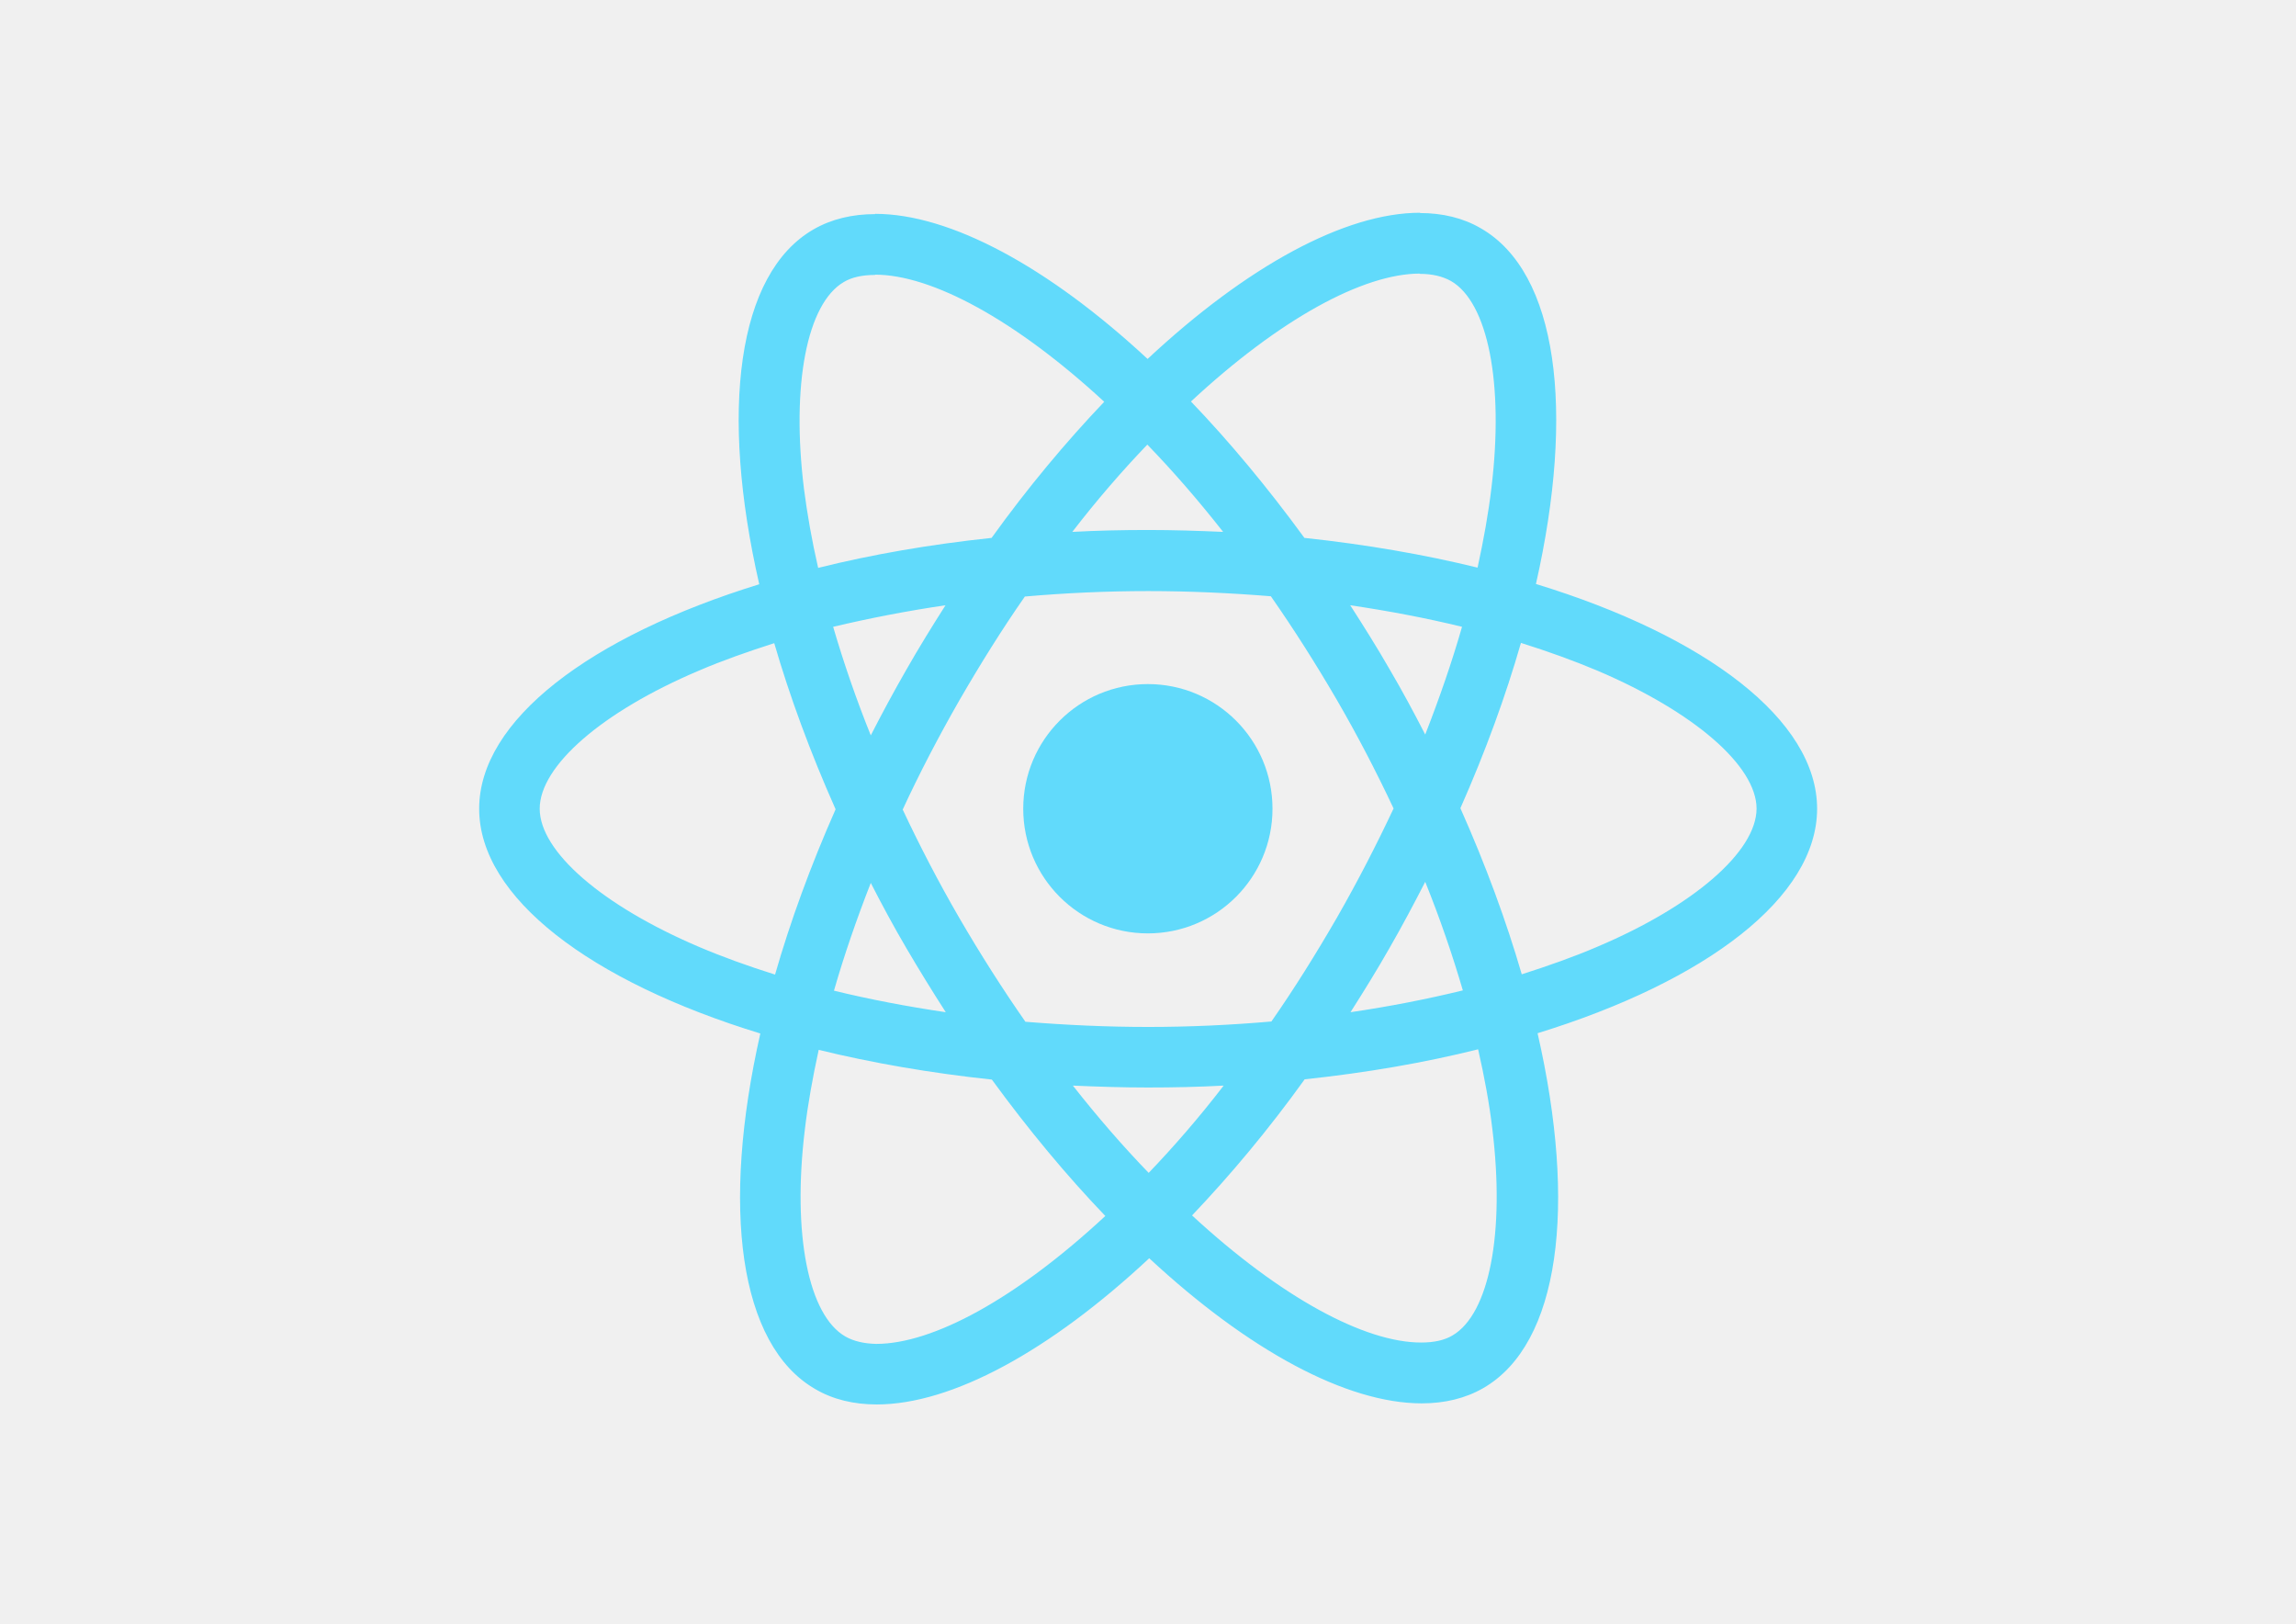
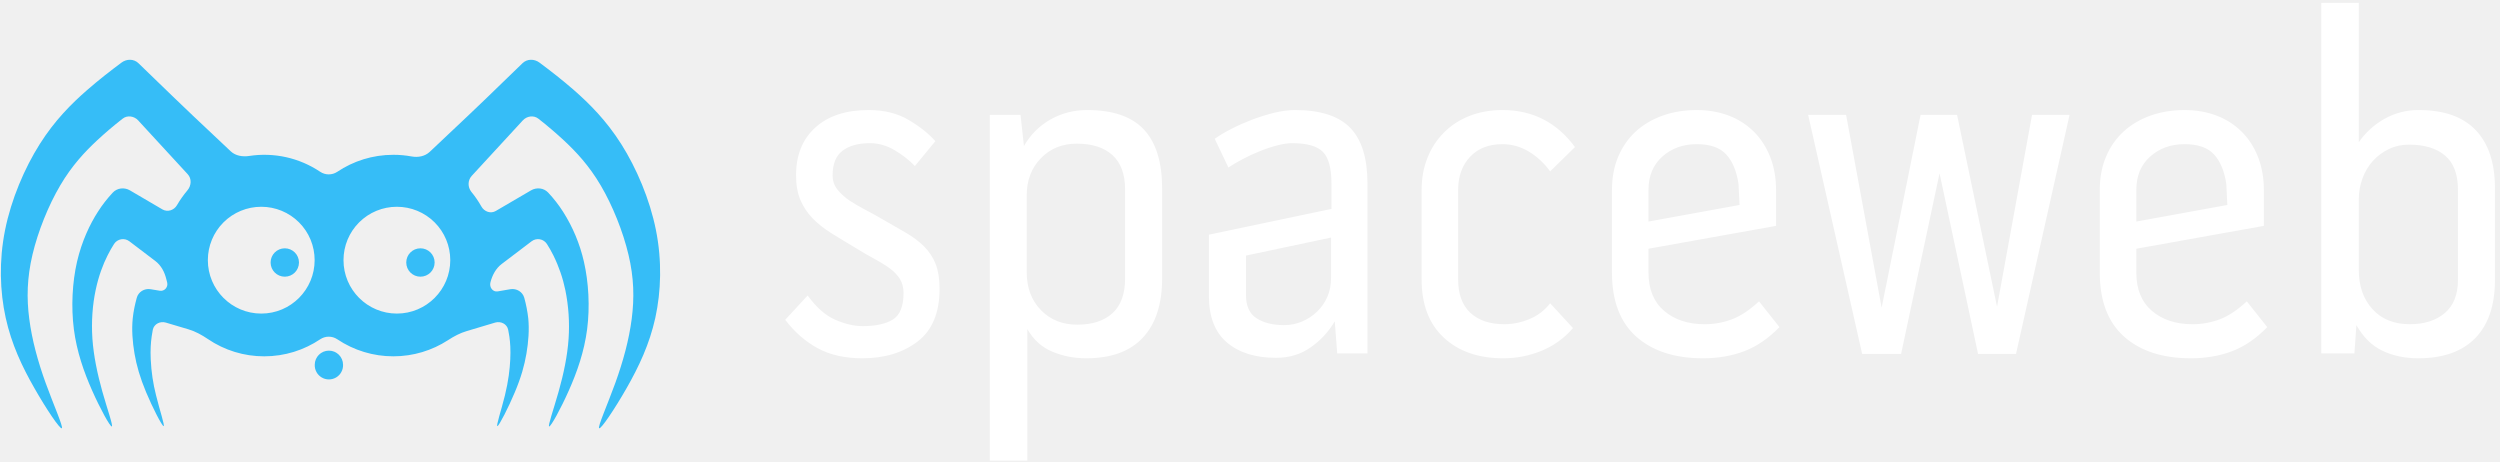
- <svg xmlns="http://www.w3.org/2000/svg" viewBox="0 0 841.9 595.3">
-   <g fill="#61DAFB">
-     <path d="M666.3 296.5c0-32.5-40.7-63.3-103.1-82.4 14.4-63.6 8-114.2-20.2-130.4-6.5-3.8-14.1-5.6-22.4-5.6v22.3c4.6 0 8.3.9 11.4 2.6 13.6 7.8 19.5 37.5 14.9 75.7-1.1 9.4-2.9 19.3-5.1 29.4-19.6-4.8-41-8.5-63.5-10.9-13.5-18.5-27.5-35.3-41.6-50 32.6-30.3 63.2-46.9 84-46.9V78c-27.5 0-63.5 19.6-99.9 53.6-36.4-33.8-72.4-53.2-99.9-53.2v22.3c20.7 0 51.4 16.5 84 46.6-14 14.7-28 31.4-41.3 49.9-22.6 2.4-44 6.1-63.6 11-2.3-10-4-19.7-5.2-29-4.7-38.2 1.1-67.9 14.6-75.8 3-1.8 6.9-2.6 11.5-2.6V78.5c-8.4 0-16 1.8-22.6 5.6-28.1 16.2-34.4 66.7-19.9 130.1-62.2 19.2-102.7 49.9-102.7 82.3 0 32.5 40.7 63.3 103.1 82.4-14.4 63.6-8 114.2 20.2 130.4 6.5 3.8 14.1 5.6 22.5 5.6 27.5 0 63.5-19.6 99.9-53.6 36.4 33.8 72.4 53.2 99.9 53.2 8.4 0 16-1.8 22.6-5.6 28.1-16.2 34.4-66.7 19.9-130.1 62-19.1 102.5-49.9 102.5-82.3zm-130.2-66.7c-3.7 12.9-8.3 26.2-13.5 39.5-4.1-8-8.4-16-13.1-24-4.6-8-9.5-15.8-14.4-23.4 14.2 2.1 27.9 4.7 41 7.9zm-45.8 106.5c-7.8 13.5-15.8 26.3-24.1 38.2-14.9 1.3-30 2-45.2 2-15.1 0-30.2-.7-45-1.9-8.3-11.9-16.4-24.6-24.2-38-7.6-13.1-14.5-26.4-20.8-39.8 6.2-13.4 13.2-26.8 20.7-39.9 7.8-13.5 15.8-26.3 24.1-38.2 14.9-1.3 30-2 45.2-2 15.1 0 30.2.7 45 1.9 8.3 11.9 16.4 24.6 24.2 38 7.6 13.1 14.5 26.4 20.8 39.8-6.3 13.4-13.2 26.8-20.7 39.9zm32.3-13c5.4 13.4 10 26.8 13.8 39.8-13.1 3.2-26.9 5.9-41.2 8 4.9-7.7 9.8-15.6 14.4-23.7 4.6-8 8.9-16.1 13-24.1zM421.2 430c-9.3-9.6-18.6-20.3-27.8-32 9 .4 18.2.7 27.5.7 9.4 0 18.7-.2 27.8-.7-9 11.7-18.3 22.4-27.5 32zm-74.4-58.9c-14.2-2.1-27.9-4.7-41-7.9 3.7-12.9 8.3-26.2 13.5-39.5 4.1 8 8.4 16 13.1 24 4.7 8 9.5 15.8 14.4 23.4zM420.7 163c9.3 9.6 18.6 20.3 27.8 32-9-.4-18.2-.7-27.5-.7-9.4 0-18.7.2-27.8.7 9-11.7 18.3-22.4 27.5-32zm-74 58.9c-4.9 7.7-9.8 15.6-14.4 23.7-4.6 8-8.9 16-13 24-5.4-13.4-10-26.8-13.8-39.8 13.1-3.1 26.9-5.8 41.2-7.9zm-90.5 125.2c-35.4-15.1-58.3-34.9-58.3-50.6 0-15.7 22.9-35.6 58.3-50.6 8.6-3.7 18-7 27.7-10.1 5.7 19.6 13.2 40 22.5 60.9-9.2 20.8-16.6 41.1-22.2 60.6-9.9-3.1-19.3-6.5-28-10.2zM310 490c-13.6-7.8-19.5-37.5-14.9-75.7 1.1-9.4 2.9-19.3 5.1-29.4 19.6 4.8 41 8.5 63.5 10.9 13.5 18.5 27.5 35.3 41.6 50-32.6 30.3-63.2 46.9-84 46.9-4.5-.1-8.3-1-11.3-2.7zm237.2-76.2c4.7 38.2-1.1 67.9-14.6 75.8-3 1.8-6.9 2.6-11.5 2.6-20.7 0-51.4-16.5-84-46.6 14-14.7 28-31.4 41.3-49.9 22.6-2.4 44-6.1 63.6-11 2.3 10.1 4.1 19.8 5.2 29.1zm38.5-66.7c-8.6 3.7-18 7-27.7 10.1-5.7-19.6-13.2-40-22.5-60.9 9.2-20.8 16.6-41.1 22.2-60.6 9.9 3.1 19.3 6.5 28.1 10.2 35.4 15.1 58.3 34.9 58.3 50.6-.1 15.7-23 35.6-58.4 50.6zM320.8 78.4z" />
-     <circle cx="420.9" cy="296.5" r="45.7" />
-     <path d="M520.5 78.1z" />
+ <svg xmlns="http://www.w3.org/2000/svg" width="314" height="58" viewBox="0 0 314 58">
+   <g fill="none" fill-rule="evenodd">
+     <path fill="#FFF" d="M116.082 30.971c-.627-.628-1.397-1.214-2.313-1.745-.92-.529-1.945-1.12-3.084-1.77a38.014 38.014 0 0 0-1.989-1.099 21.805 21.805 0 0 1-1.983-1.159 6.863 6.863 0 0 1-1.523-1.378c-.41-.512-.614-1.11-.614-1.805 0-1.426.415-2.456 1.253-3.087.836-.632 1.989-.947 3.453-.947 1.06 0 2.093.302 3.093.888.996.593 1.846 1.254 2.534 1.986l2.57-3.123c-.817-.933-1.924-1.82-3.337-2.657-1.403-.84-3.084-1.254-5.041-1.254-2.85 0-5.087.733-6.697 2.197-1.615 1.468-2.42 3.463-2.42 5.993 0 1.222.188 2.257.552 3.118.367.855.874 1.62 1.528 2.297.65.667 1.439 1.29 2.353 1.864.912.57 1.924 1.175 3.016 1.831.854.531 1.658.996 2.416 1.408.754.403 1.39.803 1.923 1.187.531.39.942.835 1.254 1.317.303.494.458 1.08.458 1.771 0 1.672-.451 2.782-1.347 3.333-.897.55-2.162.825-3.793.825-1.061 0-2.203-.265-3.422-.795-1.224-.53-2.385-1.544-3.481-3.053l-2.817 3.053c1.18 1.546 2.55 2.745 4.098 3.58 1.55.834 3.402 1.254 5.566 1.254 2.812 0 5.13-.704 6.966-2.11 1.838-1.405 2.756-3.615 2.756-6.628 0-1.222-.163-2.25-.485-3.086a6.459 6.459 0 0 0-1.443-2.206M141.311 34.978c0 1.953-.538 3.408-1.59 4.365-1.061.959-2.532 1.435-4.404 1.435-1.876 0-3.404-.611-4.583-1.835-1.183-1.212-1.777-2.808-1.777-4.759v-9.66c0-1.878.594-3.426 1.777-4.65 1.179-1.22 2.69-1.831 4.52-1.831 1.917 0 3.406.476 4.467 1.436 1.052.959 1.59 2.397 1.59 4.31v11.189zm-4.764-21.157c-1.668 0-3.206.395-4.613 1.19a8.78 8.78 0 0 0-3.327 3.333l-.429-3.915h-3.855V57.85h4.709V41.329c.77 1.345 1.821 2.292 3.146 2.843 1.324.556 2.74.829 4.246.829 3.141 0 5.513-.864 7.124-2.599 1.61-1.73 2.415-4.207 2.415-7.424V23.664c0-3.301-.769-5.768-2.294-7.401-1.531-1.63-3.899-2.442-7.122-2.442zM167.181 34.91c0 .853-.15 1.645-.455 2.354a5.733 5.733 0 0 1-1.286 1.862 6.176 6.176 0 0 1-1.893 1.254 5.713 5.713 0 0 1-2.285.455c-1.385 0-2.537-.285-3.427-.852-.892-.567-1.34-1.544-1.34-2.93V32.1l10.686-2.263v5.073zm-4.533-21.089c-.776 0-1.62.11-2.565.331-.93.228-1.854.52-2.777.86-.913.351-1.789.734-2.627 1.168-.838.42-1.538.843-2.107 1.255l1.713 3.601a21.39 21.39 0 0 1 1.774-1.039 20.492 20.492 0 0 1 2.17-1.005 16.412 16.412 0 0 1 2.192-.73c.71-.19 1.34-.28 1.867-.28 1.866 0 3.154.362 3.877 1.102.708.728 1.066 2.056 1.066 3.97v3.184l-15.392 3.238v7.701c0 2.606.754 4.553 2.266 5.836 1.503 1.284 3.565 1.928 6.165 1.928 1.668 0 3.123-.439 4.357-1.32a10.363 10.363 0 0 0 3.02-3.264l.307 4.033h3.8V23.053c0-3.18-.723-5.513-2.17-7.002-1.45-1.487-3.757-2.23-6.936-2.23zM184.642 19.694c.996-1.061 2.352-1.587 4.063-1.587 1.187 0 2.293.315 3.335.942a9.123 9.123 0 0 1 2.657 2.476l3.121-3.054c-2.283-3.098-5.318-4.65-9.113-4.65-1.507 0-2.88.247-4.125.734-1.243.49-2.312 1.179-3.205 2.078a9.21 9.21 0 0 0-2.082 3.18c-.49 1.219-.738 2.569-.738 4.032v11.25c0 3.144.925 5.578 2.783 7.307 1.853 1.735 4.354 2.6 7.492 2.6 1.627 0 3.21-.306 4.734-.92 1.531-.614 2.87-1.568 4.005-2.875l-2.872-3.118a6.215 6.215 0 0 1-2.6 1.986 8.152 8.152 0 0 1-3.143.646c-1.834 0-3.262-.483-4.282-1.433-1.022-.96-1.529-2.357-1.529-4.192v-11.25c0-1.708.502-3.091 1.5-4.152M207.051 23.847c0-1.75.58-3.148 1.737-4.182 1.17-1.039 2.604-1.558 4.317-1.558 1.673 0 2.905.422 3.695 1.277.798.858 1.32 2.098 1.558 3.733l.13 2.627-11.437 2.081v-3.978zm10.481 16.257a9.575 9.575 0 0 1-3.448.617c-2.075 0-3.77-.565-5.077-1.682-1.302-1.12-1.956-2.72-1.956-4.8v-3l16.02-2.87v-4.524c0-1.504-.243-2.887-.735-4.129-.49-1.239-1.169-2.3-2.049-3.176a8.98 8.98 0 0 0-3.147-2.018c-1.226-.464-2.565-.7-4.035-.7-1.55 0-2.972.236-4.286.7-1.295.47-2.419 1.128-3.365 1.988-.933.856-1.665 1.901-2.198 3.148-.53 1.244-.793 2.64-.793 4.187v10.4c0 3.544 1.02 6.224 3.055 8.04 2.045 1.81 4.834 2.716 8.38 2.716 1.878 0 3.597-.295 5.166-.884 1.57-.596 3.046-1.603 4.436-3.032l-2.567-3.236c-1.18 1.094-2.316 1.848-3.4 2.255zM250.827 38.523l-5.02-24.094h-4.584l-4.891 24.214-4.462-24.214h-4.768l6.785 30.025h4.89l4.83-22.685 4.837 22.685h4.766l6.727-30.025h-4.713zM268.324 23.847c0-1.75.576-3.148 1.737-4.182 1.167-1.039 2.604-1.558 4.315-1.558 1.668 0 2.9.422 3.693 1.277.795.858 1.318 2.098 1.557 3.733l.126 2.627-11.428 2.081v-3.978zm10.483 16.257a9.61 9.61 0 0 1-3.453.617c-2.08 0-3.772-.565-5.081-1.682-1.3-1.12-1.95-2.72-1.95-4.8v-3l16.017-2.87v-4.524c0-1.504-.247-2.887-.733-4.129-.485-1.239-1.174-2.3-2.053-3.176a8.99 8.99 0 0 0-3.145-2.018c-1.222-.464-2.566-.7-4.033-.7-1.551 0-2.977.236-4.281.7-1.303.47-2.427 1.128-3.361 1.988a8.868 8.868 0 0 0-2.205 3.148c-.533 1.244-.797 2.64-.797 4.187v10.4c0 3.544 1.023 6.224 3.06 8.04 2.039 1.81 4.833 2.716 8.377 2.716 1.873 0 3.599-.295 5.168-.884 1.568-.596 3.05-1.603 4.429-3.032l-2.567-3.236c-1.183 1.094-2.31 1.848-3.392 2.255zM308.72 35.156c0 1.833-.546 3.224-1.646 4.155-1.1.938-2.56 1.41-4.4 1.41-1.99 0-3.558-.638-4.695-1.896-1.142-1.264-1.714-2.893-1.714-4.89v-8.928c0-.89.16-1.758.46-2.591a6.7 6.7 0 0 1 1.307-2.203 6.367 6.367 0 0 1 2.024-1.496c.77-.373 1.6-.551 2.5-.551 1.957 0 3.47.46 4.546 1.376 1.081.914 1.618 2.354 1.618 4.305v11.309zm2.24-18.8c-1.608-1.693-3.999-2.535-7.178-2.535a8.63 8.63 0 0 0-4.28 1.099 9.705 9.705 0 0 0-3.237 2.939V.356h-4.713V44.39h4.163l.247-3.556c.858 1.519 1.941 2.583 3.27 3.218 1.32.632 2.816.949 4.49.949 3.131 0 5.526-.845 7.177-2.54 1.643-1.694 2.468-4.123 2.468-7.301V23.664c0-3.184-.796-5.614-2.408-7.307z" />
+     <path fill="#36BDF7" d="M41.312 44.04c-.987 0-1.78.799-1.78 1.778a1.779 1.779 0 1 0 3.556 0 1.78 1.78 0 0 0-1.776-1.779" />
+     <path fill="#36BDF7" d="M49.848 39.385a6.707 6.707 0 0 1-6.704-6.713 6.694 6.694 0 0 1 6.704-6.701 6.697 6.697 0 0 1 6.706 6.7 6.71 6.71 0 0 1-6.706 6.714m-17.03 0a6.71 6.71 0 0 1-6.712-6.713 6.698 6.698 0 0 1 6.711-6.701 6.693 6.693 0 0 1 6.701 6.7c0 3.708-2.997 6.714-6.7 6.714m45.217-21.278c-1.898-3.001-4.012-5.09-5.949-6.791-1.52-1.324-2.936-2.414-4.327-3.453-.652-.487-1.554-.487-2.136.08a850.09 850.09 0 0 1-2.33 2.255 454.012 454.012 0 0 1-4.475 4.303 1761.814 1761.814 0 0 1-4.84 4.568c-.602.569-1.466.729-2.28.582a12.43 12.43 0 0 0-2.294-.208c-2.608 0-5.025.785-7.039 2.134a1.933 1.933 0 0 1-2.147 0 12.586 12.586 0 0 0-8.913-1.99c-.828.129-1.725-.01-2.335-.592-1.69-1.588-3.336-3.137-4.769-4.494-1.786-1.695-3.232-3.1-4.476-4.303-.853-.823-1.605-1.553-2.33-2.255-.576-.567-1.482-.567-2.134-.08-1.392 1.039-2.807 2.129-4.325 3.453-1.945 1.7-4.055 3.79-5.948 6.79-1.895 2.999-3.574 6.907-4.349 10.78-.78 3.87-.655 7.714.078 11.034.732 3.324 2.066 6.137 3.59 8.806 1.517 2.673 3.228 5.195 3.456 5.063.218-.134-1.029-2.931-2.026-5.68-.992-2.741-1.724-5.441-2.062-8.06-.342-2.612-.282-5.147.403-8.06.685-2.912 2.006-6.192 3.485-8.697 1.475-2.51 3.108-4.235 4.612-5.641a49.19 49.19 0 0 1 3.214-2.737c.593-.475 1.451-.35 1.971.212l.156.173 6.056 6.577c.531.57.468 1.45-.039 2.043a13.086 13.086 0 0 0-1.308 1.855c-.373.64-1.183.9-1.824.528l-4.08-2.391c-.698-.41-1.597-.313-2.154.277a16.371 16.371 0 0 0-1.87 2.409c-.985 1.524-2.013 3.663-2.62 6.264-.6 2.605-.758 5.683-.4 8.483.36 2.805 1.252 5.35 2.291 7.699 1.044 2.356 2.248 4.52 2.467 4.52.22 0-.554-2.164-1.18-4.38-.62-2.211-1.096-4.47-1.25-6.65-.145-2.175.024-4.276.403-6.07.37-1.794.938-3.264 1.501-4.377.273-.553.55-1.027.821-1.45a1.33 1.33 0 0 1 1.921-.328l3.268 2.482c.717.546 1.151 1.374 1.363 2.243.035.148.074.293.112.433.157.599-.342 1.156-.939 1.049l-1.142-.191c-.769-.128-1.536.328-1.735 1.08-.229.84-.42 1.704-.509 2.612-.14 1.389-.03 2.913.227 4.409.261 1.497.677 2.974 1.46 4.85.79 1.882 1.956 4.17 2.184 4.242.223.074-.503-2.063-.942-3.871a22.363 22.363 0 0 1-.666-4.5c-.054-1.192.005-2.09.118-2.88.04-.293.088-.574.142-.85.152-.721.923-1.11 1.63-.9l2.876.856c.866.26 1.657.704 2.408 1.21a12.557 12.557 0 0 0 7.077 2.173c2.605 0 5.022-.791 7.035-2.141a1.926 1.926 0 0 1 2.147 0 12.592 12.592 0 0 0 7.04 2.14c2.525 0 4.868-.742 6.848-2.018.743-.485 1.532-.91 2.382-1.157l3.558-1.063c.717-.21 1.485.179 1.633.9.051.276.101.557.15.85.113.79.17 1.688.113 2.88-.055 1.197-.226 2.687-.667 4.5-.44 1.808-1.163 3.945-.942 3.87.223-.071 1.393-2.36 2.178-4.241.792-1.876 1.202-3.353 1.461-4.85.255-1.496.367-3.02.234-4.41a16.774 16.774 0 0 0-.504-2.61c-.209-.753-.973-1.21-1.746-1.081l-1.595.276c-.626.102-1.078-.535-.905-1.153.231-.887.672-1.73 1.403-2.285l3.761-2.854a1.328 1.328 0 0 1 1.92.328c.276.423.545.897.822 1.45a18.063 18.063 0 0 1 1.503 4.377 22.82 22.82 0 0 1 .403 6.07c-.147 2.18-.628 4.439-1.252 6.65-.624 2.216-1.395 4.38-1.182 4.38.217 0 1.421-2.164 2.467-4.52 1.046-2.35 1.934-4.894 2.297-7.7.358-2.8.192-5.877-.407-8.482a19.938 19.938 0 0 0-2.614-6.264 16.372 16.372 0 0 0-1.876-2.41c-.552-.59-1.453-.686-2.154-.276l-4.424 2.587c-.637.376-1.446.089-1.809-.563a12.387 12.387 0 0 0-1.258-1.84c-.476-.593-.467-1.45.048-2.008l6.251-6.788.16-.173c.52-.561 1.372-.687 1.971-.212a51.668 51.668 0 0 1 3.21 2.737c1.504 1.406 3.137 3.132 4.61 5.64 1.477 2.506 2.798 5.786 3.485 8.698.693 2.913.743 5.448.405 8.06-.338 2.619-1.07 5.319-2.062 8.06-.996 2.749-2.248 5.546-2.026 5.68.228.132 1.935-2.39 3.46-5.063 1.52-2.67 2.86-5.482 3.593-8.806.726-3.32.853-7.163.076-11.034-.775-3.873-2.452-7.781-4.349-10.78" />
+     <path fill="#36BDF7" d="M35.767 31.188a1.782 1.782 0 1 0 1.785 1.781c0-.98-.798-1.782-1.785-1.782M52.807 31.188a1.782 1.782 0 1 0 0 3.564 1.782 1.782 0 0 0 0-3.565" />
  </g>
</svg>
